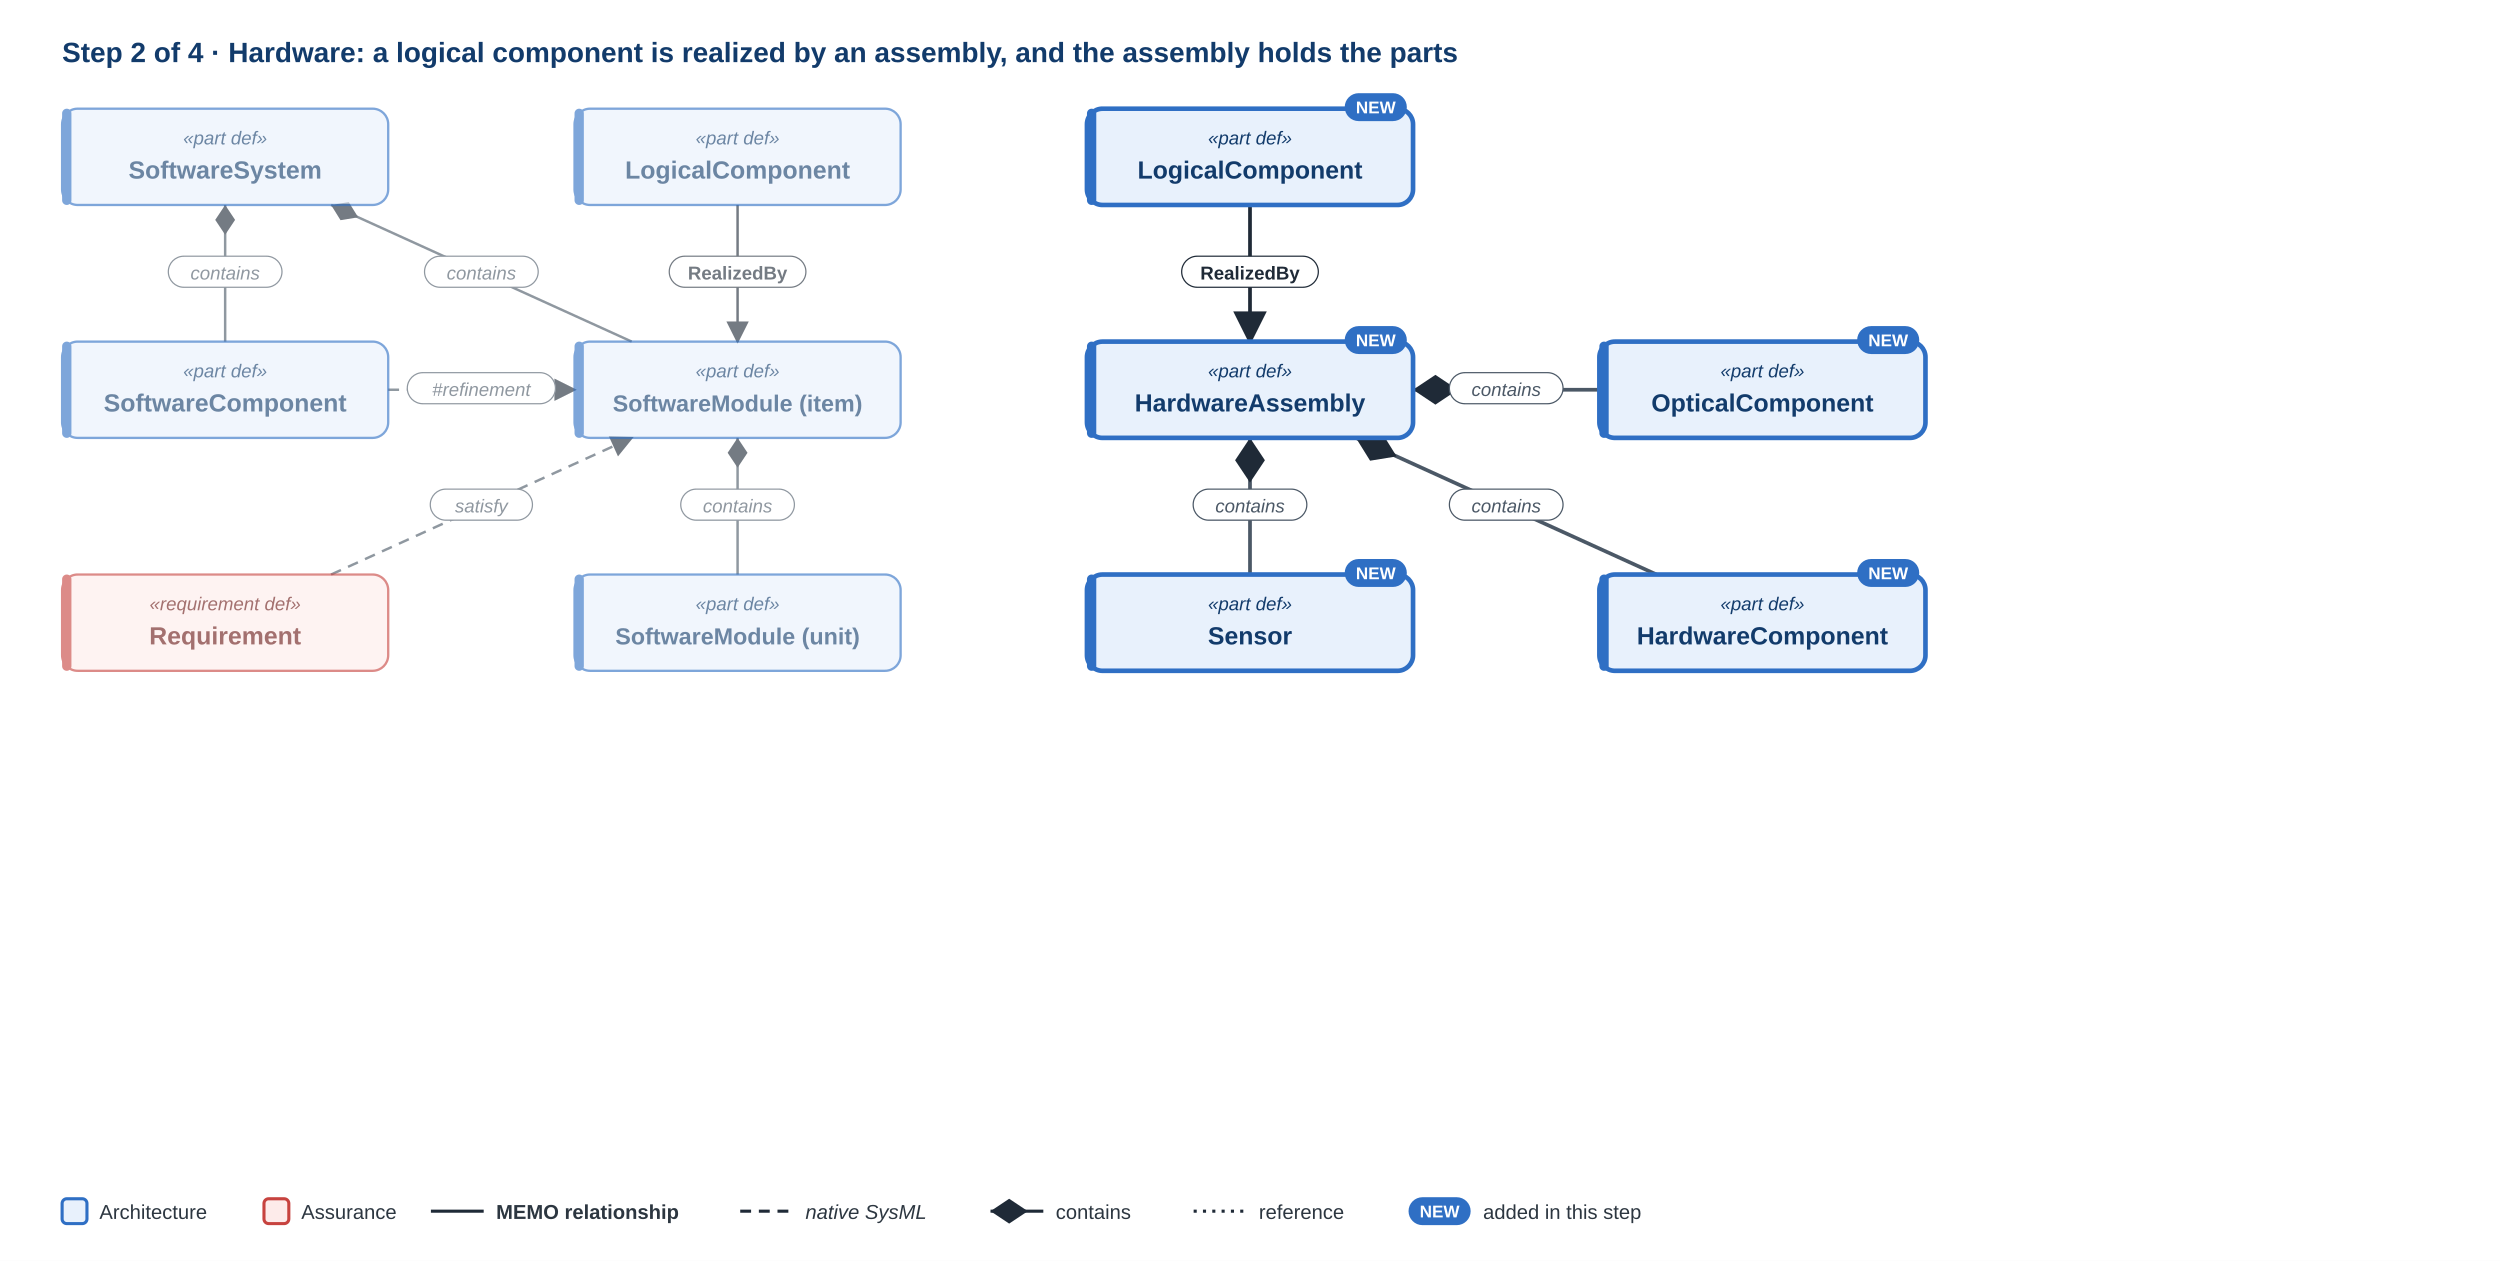
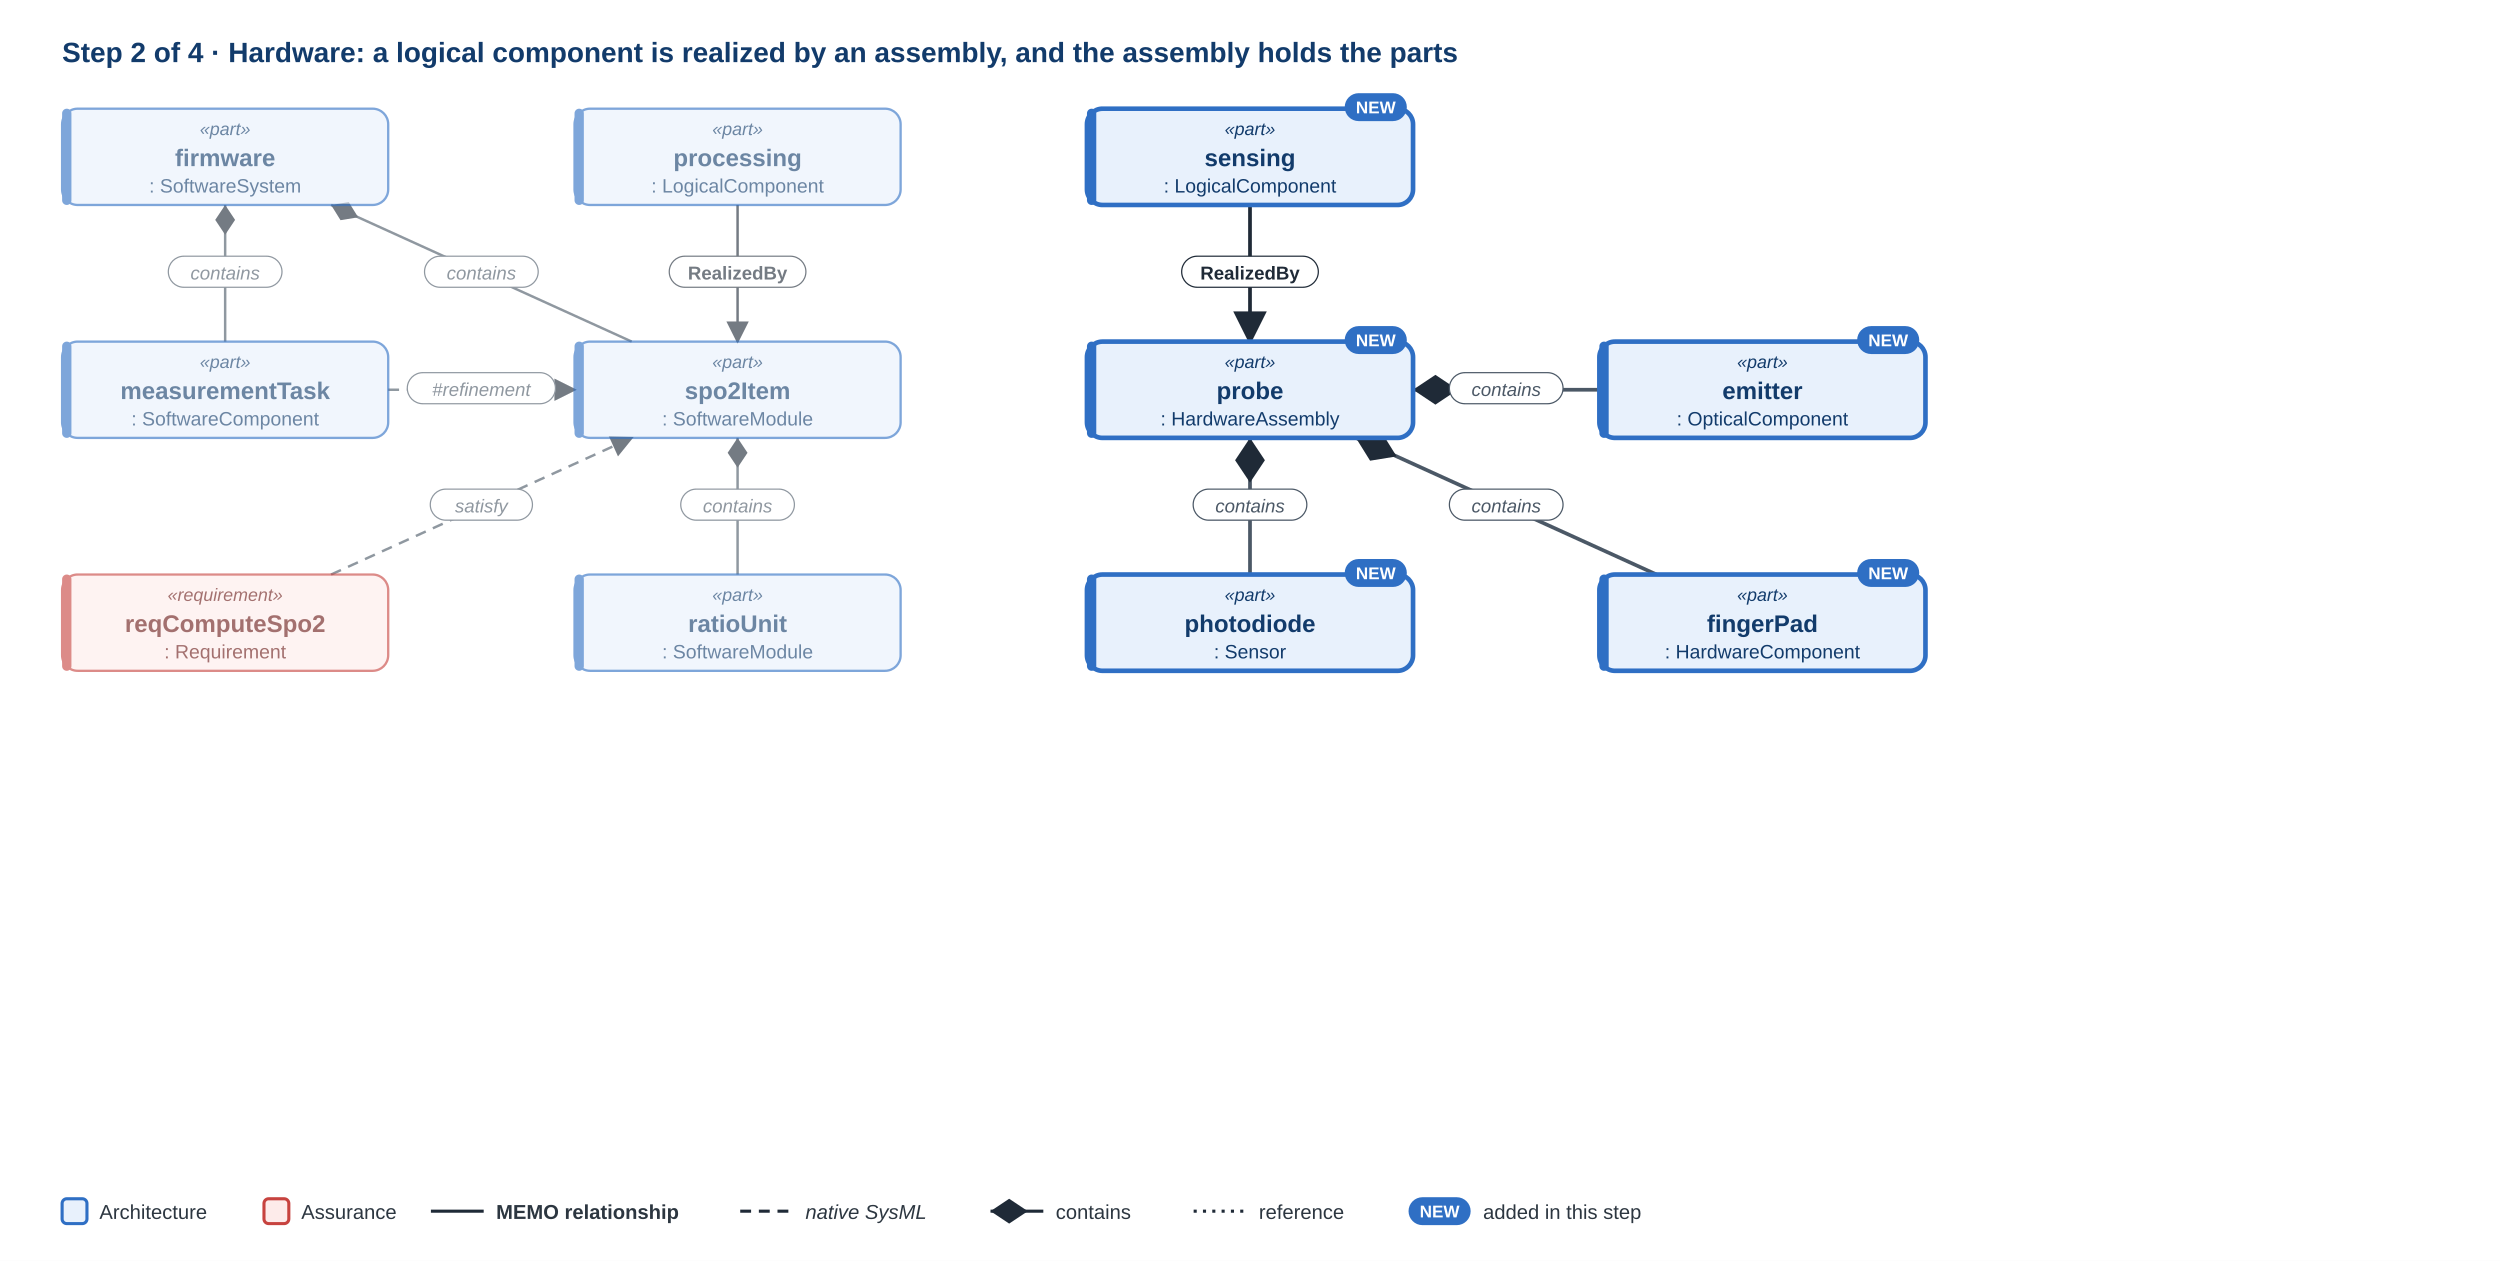
<svg xmlns="http://www.w3.org/2000/svg" viewBox="0 0 1610 812" width="1610" height="812" font-family="Nunito, 'Segoe UI', Arial, sans-serif" role="img" aria-label="Implementation layer, step 2: Hardware: a logical component is realized by an assembly, and the assembly holds the parts">
  <defs>
    <marker id="arrow" viewBox="0 0 10 10" refX="9" refY="5" markerWidth="9" markerHeight="9" orient="auto-start-reverse">
      <path d="M0,0 L10,5 L0,10 z" fill="#1f2a37" />
    </marker>
    <marker id="diamond" viewBox="0 0 14 10" refX="13" refY="5" markerWidth="14" markerHeight="10" orient="auto-start-reverse">
      <path d="M1,5 L7,1 L13,5 L7,9 z" fill="#1f2a37" />
    </marker>
  </defs>
  <rect width="100%" height="100%" fill="#ffffff" />
  <text x="40" y="40" font-size="18" font-weight="800" fill="#123b6b">Step 2 of 4 · Hardware: a logical component is realized by an assembly, and the assembly holds the parts</text>
  <g opacity="0.62">
    <line x1="475" y1="132" x2="475" y2="220" stroke="#1f2a37" stroke-width="1.6" marker-end="url(#arrow)" />
    <rect x="431" y="165" width="88" height="20" rx="10" fill="#ffffff" stroke="#1f2a37" stroke-width="0.8" />
    <text x="475" y="180" text-anchor="middle" font-size="12" font-weight="700" fill="#1f2a37">RealizedBy</text>
  </g>
  <g opacity="0.62">
    <line x1="213.2" y1="132" x2="406.8" y2="220" stroke="#4b5866" stroke-width="1.6" marker-start="url(#diamond)" />
    <rect x="273.4" y="165" width="73.2" height="20" rx="10" fill="#ffffff" stroke="#4b5866" stroke-width="0.8" />
    <text x="310" y="180" text-anchor="middle" font-size="12" font-style="italic" fill="#4b5866">contains</text>
  </g>
  <g opacity="0.62">
    <line x1="145" y1="132" x2="145" y2="220" stroke="#4b5866" stroke-width="1.6" marker-start="url(#diamond)" />
    <rect x="108.4" y="165" width="73.2" height="20" rx="10" fill="#ffffff" stroke="#4b5866" stroke-width="0.8" />
    <text x="145" y="180" text-anchor="middle" font-size="12" font-style="italic" fill="#4b5866">contains</text>
  </g>
  <g opacity="0.62">
    <line x1="475" y1="282" x2="475" y2="370" stroke="#4b5866" stroke-width="1.6" marker-start="url(#diamond)" />
    <rect x="438.4" y="315" width="73.2" height="20" rx="10" fill="#ffffff" stroke="#4b5866" stroke-width="0.8" />
    <text x="475" y="330" text-anchor="middle" font-size="12" font-style="italic" fill="#4b5866">contains</text>
  </g>
  <g opacity="0.62">
    <line x1="250" y1="251" x2="370" y2="251" stroke="#4b5866" stroke-width="1.6" stroke-dasharray="7 5" marker-end="url(#arrow)" />
    <rect x="262.3" y="240" width="95.4" height="20" rx="10" fill="#ffffff" stroke="#4b5866" stroke-width="0.8" />
    <text x="310" y="255" text-anchor="middle" font-size="12" font-style="italic" fill="#4b5866">#refinement</text>
  </g>
  <g opacity="0.62">
    <line x1="213.2" y1="370" x2="406.8" y2="282" stroke="#4b5866" stroke-width="1.6" stroke-dasharray="7 5" marker-end="url(#arrow)" />
    <rect x="277.1" y="315" width="65.8" height="20" rx="10" fill="#ffffff" stroke="#4b5866" stroke-width="0.8" />
    <text x="310" y="330" text-anchor="middle" font-size="12" font-style="italic" fill="#4b5866">satisfy</text>
  </g>
  <g opacity="1">
    <line x1="805" y1="132" x2="805" y2="220" stroke="#1f2a37" stroke-width="2.4" marker-end="url(#arrow)" />
    <rect x="761" y="165" width="88" height="20" rx="10" fill="#ffffff" stroke="#1f2a37" stroke-width="0.8" />
    <text x="805" y="180" text-anchor="middle" font-size="12" font-weight="700" fill="#1f2a37">RealizedBy</text>
  </g>
  <g opacity="1">
    <line x1="910" y1="251" x2="1030" y2="251" stroke="#4b5866" stroke-width="2.4" marker-start="url(#diamond)" />
    <rect x="933.4" y="240" width="73.2" height="20" rx="10" fill="#ffffff" stroke="#4b5866" stroke-width="0.8" />
    <text x="970" y="255" text-anchor="middle" font-size="12" font-style="italic" fill="#4b5866">contains</text>
  </g>
  <g opacity="1">
    <line x1="805" y1="282" x2="805" y2="370" stroke="#4b5866" stroke-width="2.4" marker-start="url(#diamond)" />
    <rect x="768.4" y="315" width="73.2" height="20" rx="10" fill="#ffffff" stroke="#4b5866" stroke-width="0.8" />
    <text x="805" y="330" text-anchor="middle" font-size="12" font-style="italic" fill="#4b5866">contains</text>
  </g>
  <g opacity="1">
    <line x1="873.2" y1="282" x2="1066.8" y2="370" stroke="#4b5866" stroke-width="2.4" marker-start="url(#diamond)" />
    <rect x="933.4" y="315" width="73.2" height="20" rx="10" fill="#ffffff" stroke="#4b5866" stroke-width="0.8" />
    <text x="970" y="330" text-anchor="middle" font-size="12" font-style="italic" fill="#4b5866">contains</text>
  </g>
  <g opacity="0.62">
    <rect x="40" y="70" width="210" height="62" rx="10" fill="#e8f1fc" stroke="#2f6fc4" stroke-width="1.5" />
    <rect x="40" y="70" width="6" height="62" rx="3" fill="#2f6fc4" />
-     <text x="145" y="93" text-anchor="middle" font-size="12" fill="#123b6b" font-style="italic">«part def»</text>
-     <text x="145" y="115" text-anchor="middle" font-size="16" font-weight="700" fill="#123b6b">SoftwareSystem</text>
+     <text x="145" y="87" text-anchor="middle" font-size="11.5" fill="#123b6b" font-style="italic">«part»</text>
+     <text x="145" y="107" text-anchor="middle" font-size="15.5" font-weight="700" fill="#123b6b">firmware</text>
+     <text x="145" y="124" text-anchor="middle" font-size="12.5" fill="#123b6b">: SoftwareSystem</text>
  </g>
  <g opacity="0.62">
    <rect x="370" y="70" width="210" height="62" rx="10" fill="#e8f1fc" stroke="#2f6fc4" stroke-width="1.5" />
    <rect x="370" y="70" width="6" height="62" rx="3" fill="#2f6fc4" />
-     <text x="475" y="93" text-anchor="middle" font-size="12" fill="#123b6b" font-style="italic">«part def»</text>
-     <text x="475" y="115" text-anchor="middle" font-size="16" font-weight="700" fill="#123b6b">LogicalComponent</text>
+     <text x="475" y="87" text-anchor="middle" font-size="11.5" fill="#123b6b" font-style="italic">«part»</text>
+     <text x="475" y="107" text-anchor="middle" font-size="15.5" font-weight="700" fill="#123b6b">processing</text>
+     <text x="475" y="124" text-anchor="middle" font-size="12.5" fill="#123b6b">: LogicalComponent</text>
  </g>
  <g opacity="0.62">
    <rect x="40" y="220" width="210" height="62" rx="10" fill="#e8f1fc" stroke="#2f6fc4" stroke-width="1.5" />
    <rect x="40" y="220" width="6" height="62" rx="3" fill="#2f6fc4" />
-     <text x="145" y="243" text-anchor="middle" font-size="12" fill="#123b6b" font-style="italic">«part def»</text>
-     <text x="145" y="265" text-anchor="middle" font-size="16" font-weight="700" fill="#123b6b">SoftwareComponent</text>
+     <text x="145" y="237" text-anchor="middle" font-size="11.5" fill="#123b6b" font-style="italic">«part»</text>
+     <text x="145" y="257" text-anchor="middle" font-size="15.5" font-weight="700" fill="#123b6b">measurementTask</text>
+     <text x="145" y="274" text-anchor="middle" font-size="12.5" fill="#123b6b">: SoftwareComponent</text>
  </g>
  <g opacity="0.62">
    <rect x="370" y="220" width="210" height="62" rx="10" fill="#e8f1fc" stroke="#2f6fc4" stroke-width="1.5" />
    <rect x="370" y="220" width="6" height="62" rx="3" fill="#2f6fc4" />
-     <text x="475" y="243" text-anchor="middle" font-size="12" fill="#123b6b" font-style="italic">«part def»</text>
-     <text x="475" y="265" text-anchor="middle" font-size="15" font-weight="700" fill="#123b6b">SoftwareModule (item)</text>
+     <text x="475" y="237" text-anchor="middle" font-size="11.5" fill="#123b6b" font-style="italic">«part»</text>
+     <text x="475" y="257" text-anchor="middle" font-size="15.5" font-weight="700" fill="#123b6b">spo2Item</text>
+     <text x="475" y="274" text-anchor="middle" font-size="12.5" fill="#123b6b">: SoftwareModule</text>
  </g>
  <g opacity="0.62">
    <rect x="40" y="370" width="210" height="62" rx="10" fill="#fdebea" stroke="#c7433f" stroke-width="1.5" />
    <rect x="40" y="370" width="6" height="62" rx="3" fill="#c7433f" />
-     <text x="145" y="393" text-anchor="middle" font-size="12" fill="#6b1916" font-style="italic">«requirement def»</text>
-     <text x="145" y="415" text-anchor="middle" font-size="16" font-weight="700" fill="#6b1916">Requirement</text>
+     <text x="145" y="387" text-anchor="middle" font-size="11.5" fill="#6b1916" font-style="italic">«requirement»</text>
+     <text x="145" y="407" text-anchor="middle" font-size="15.5" font-weight="700" fill="#6b1916">reqComputeSpo2</text>
+     <text x="145" y="424" text-anchor="middle" font-size="12.5" fill="#6b1916">: Requirement</text>
  </g>
  <g opacity="0.62">
    <rect x="370" y="370" width="210" height="62" rx="10" fill="#e8f1fc" stroke="#2f6fc4" stroke-width="1.5" />
    <rect x="370" y="370" width="6" height="62" rx="3" fill="#2f6fc4" />
-     <text x="475" y="393" text-anchor="middle" font-size="12" fill="#123b6b" font-style="italic">«part def»</text>
-     <text x="475" y="415" text-anchor="middle" font-size="15" font-weight="700" fill="#123b6b">SoftwareModule (unit)</text>
+     <text x="475" y="387" text-anchor="middle" font-size="11.5" fill="#123b6b" font-style="italic">«part»</text>
+     <text x="475" y="407" text-anchor="middle" font-size="15.5" font-weight="700" fill="#123b6b">ratioUnit</text>
+     <text x="475" y="424" text-anchor="middle" font-size="12.5" fill="#123b6b">: SoftwareModule</text>
  </g>
  <g opacity="1">
    <rect x="700" y="70" width="210" height="62" rx="10" fill="#e8f1fc" stroke="#2f6fc4" stroke-width="3" />
    <rect x="700" y="70" width="6" height="62" rx="3" fill="#2f6fc4" />
-     <text x="805" y="93" text-anchor="middle" font-size="12" fill="#123b6b" font-style="italic">«part def»</text>
-     <text x="805" y="115" text-anchor="middle" font-size="16" font-weight="700" fill="#123b6b">LogicalComponent</text>
+     <text x="805" y="87" text-anchor="middle" font-size="11.5" fill="#123b6b" font-style="italic">«part»</text>
+     <text x="805" y="107" text-anchor="middle" font-size="15.5" font-weight="700" fill="#123b6b">sensing</text>
+     <text x="805" y="124" text-anchor="middle" font-size="12.5" fill="#123b6b">: LogicalComponent</text>
    <rect x="866" y="60" width="40" height="18" rx="9" fill="#2f6fc4" />
    <text x="886" y="73" text-anchor="middle" font-size="11" font-weight="700" fill="#ffffff">NEW</text>
  </g>
  <g opacity="1">
    <rect x="700" y="220" width="210" height="62" rx="10" fill="#e8f1fc" stroke="#2f6fc4" stroke-width="3" />
    <rect x="700" y="220" width="6" height="62" rx="3" fill="#2f6fc4" />
-     <text x="805" y="243" text-anchor="middle" font-size="12" fill="#123b6b" font-style="italic">«part def»</text>
-     <text x="805" y="265" text-anchor="middle" font-size="16" font-weight="700" fill="#123b6b">HardwareAssembly</text>
+     <text x="805" y="237" text-anchor="middle" font-size="11.5" fill="#123b6b" font-style="italic">«part»</text>
+     <text x="805" y="257" text-anchor="middle" font-size="15.5" font-weight="700" fill="#123b6b">probe</text>
+     <text x="805" y="274" text-anchor="middle" font-size="12.5" fill="#123b6b">: HardwareAssembly</text>
    <rect x="866" y="210" width="40" height="18" rx="9" fill="#2f6fc4" />
    <text x="886" y="223" text-anchor="middle" font-size="11" font-weight="700" fill="#ffffff">NEW</text>
  </g>
  <g opacity="1">
    <rect x="1030" y="220" width="210" height="62" rx="10" fill="#e8f1fc" stroke="#2f6fc4" stroke-width="3" />
    <rect x="1030" y="220" width="6" height="62" rx="3" fill="#2f6fc4" />
-     <text x="1135" y="243" text-anchor="middle" font-size="12" fill="#123b6b" font-style="italic">«part def»</text>
-     <text x="1135" y="265" text-anchor="middle" font-size="16" font-weight="700" fill="#123b6b">OpticalComponent</text>
+     <text x="1135" y="237" text-anchor="middle" font-size="11.5" fill="#123b6b" font-style="italic">«part»</text>
+     <text x="1135" y="257" text-anchor="middle" font-size="15.5" font-weight="700" fill="#123b6b">emitter</text>
+     <text x="1135" y="274" text-anchor="middle" font-size="12.5" fill="#123b6b">: OpticalComponent</text>
    <rect x="1196" y="210" width="40" height="18" rx="9" fill="#2f6fc4" />
    <text x="1216" y="223" text-anchor="middle" font-size="11" font-weight="700" fill="#ffffff">NEW</text>
  </g>
  <g opacity="1">
    <rect x="700" y="370" width="210" height="62" rx="10" fill="#e8f1fc" stroke="#2f6fc4" stroke-width="3" />
    <rect x="700" y="370" width="6" height="62" rx="3" fill="#2f6fc4" />
-     <text x="805" y="393" text-anchor="middle" font-size="12" fill="#123b6b" font-style="italic">«part def»</text>
-     <text x="805" y="415" text-anchor="middle" font-size="16" font-weight="700" fill="#123b6b">Sensor</text>
+     <text x="805" y="387" text-anchor="middle" font-size="11.5" fill="#123b6b" font-style="italic">«part»</text>
+     <text x="805" y="407" text-anchor="middle" font-size="15.5" font-weight="700" fill="#123b6b">photodiode</text>
+     <text x="805" y="424" text-anchor="middle" font-size="12.5" fill="#123b6b">: Sensor</text>
    <rect x="866" y="360" width="40" height="18" rx="9" fill="#2f6fc4" />
    <text x="886" y="373" text-anchor="middle" font-size="11" font-weight="700" fill="#ffffff">NEW</text>
  </g>
  <g opacity="1">
    <rect x="1030" y="370" width="210" height="62" rx="10" fill="#e8f1fc" stroke="#2f6fc4" stroke-width="3" />
    <rect x="1030" y="370" width="6" height="62" rx="3" fill="#2f6fc4" />
-     <text x="1135" y="393" text-anchor="middle" font-size="12" fill="#123b6b" font-style="italic">«part def»</text>
-     <text x="1135" y="415" text-anchor="middle" font-size="16" font-weight="700" fill="#123b6b">HardwareComponent</text>
+     <text x="1135" y="387" text-anchor="middle" font-size="11.5" fill="#123b6b" font-style="italic">«part»</text>
+     <text x="1135" y="407" text-anchor="middle" font-size="15.5" font-weight="700" fill="#123b6b">fingerPad</text>
+     <text x="1135" y="424" text-anchor="middle" font-size="12.5" fill="#123b6b">: HardwareComponent</text>
    <rect x="1196" y="360" width="40" height="18" rx="9" fill="#2f6fc4" />
    <text x="1216" y="373" text-anchor="middle" font-size="11" font-weight="700" fill="#ffffff">NEW</text>
  </g>
  <rect x="40" y="772" width="16" height="16" rx="3" fill="#e8f1fc" stroke="#2f6fc4" stroke-width="2" />
  <text x="64" y="785" font-size="13" fill="#2c3640">Architecture</text>
  <rect x="170" y="772" width="16" height="16" rx="3" fill="#fdebea" stroke="#c7433f" stroke-width="2" />
  <text x="194" y="785" font-size="13" fill="#2c3640">Assurance</text>
  <line x1="277.5" y1="780" x2="311.5" y2="780" stroke="#1f2a37" stroke-width="2" />
  <text x="319.5" y="785" font-size="13" fill="#2c3640">
    <tspan font-weight="700">MEMO relationship</tspan>
  </text>
  <line x1="476.7" y1="780" x2="510.7" y2="780" stroke="#1f2a37" stroke-width="2" stroke-dasharray="7 5" />
  <text x="518.7" y="785" font-size="13" fill="#2c3640">
    <tspan font-style="italic">native SysML</tspan>
  </text>
  <line x1="637.9" y1="780" x2="671.9" y2="780" stroke="#1f2a37" stroke-width="2" marker-start="url(#diamond)" />
  <text x="679.9" y="785" font-size="13" fill="#2c3640">contains</text>
  <line x1="768.7" y1="780" x2="802.7" y2="780" stroke="#1f2a37" stroke-width="2" stroke-dasharray="2 4" />
  <text x="810.7" y="785" font-size="13" fill="#2c3640">reference</text>
  <rect x="907.1" y="771" width="40" height="18" rx="9" fill="#2f6fc4" />
  <text x="927.1" y="784" text-anchor="middle" font-size="11" font-weight="700" fill="#ffffff">NEW</text>
  <text x="955.1" y="785" font-size="13" fill="#2c3640">added in this step</text>
</svg>
